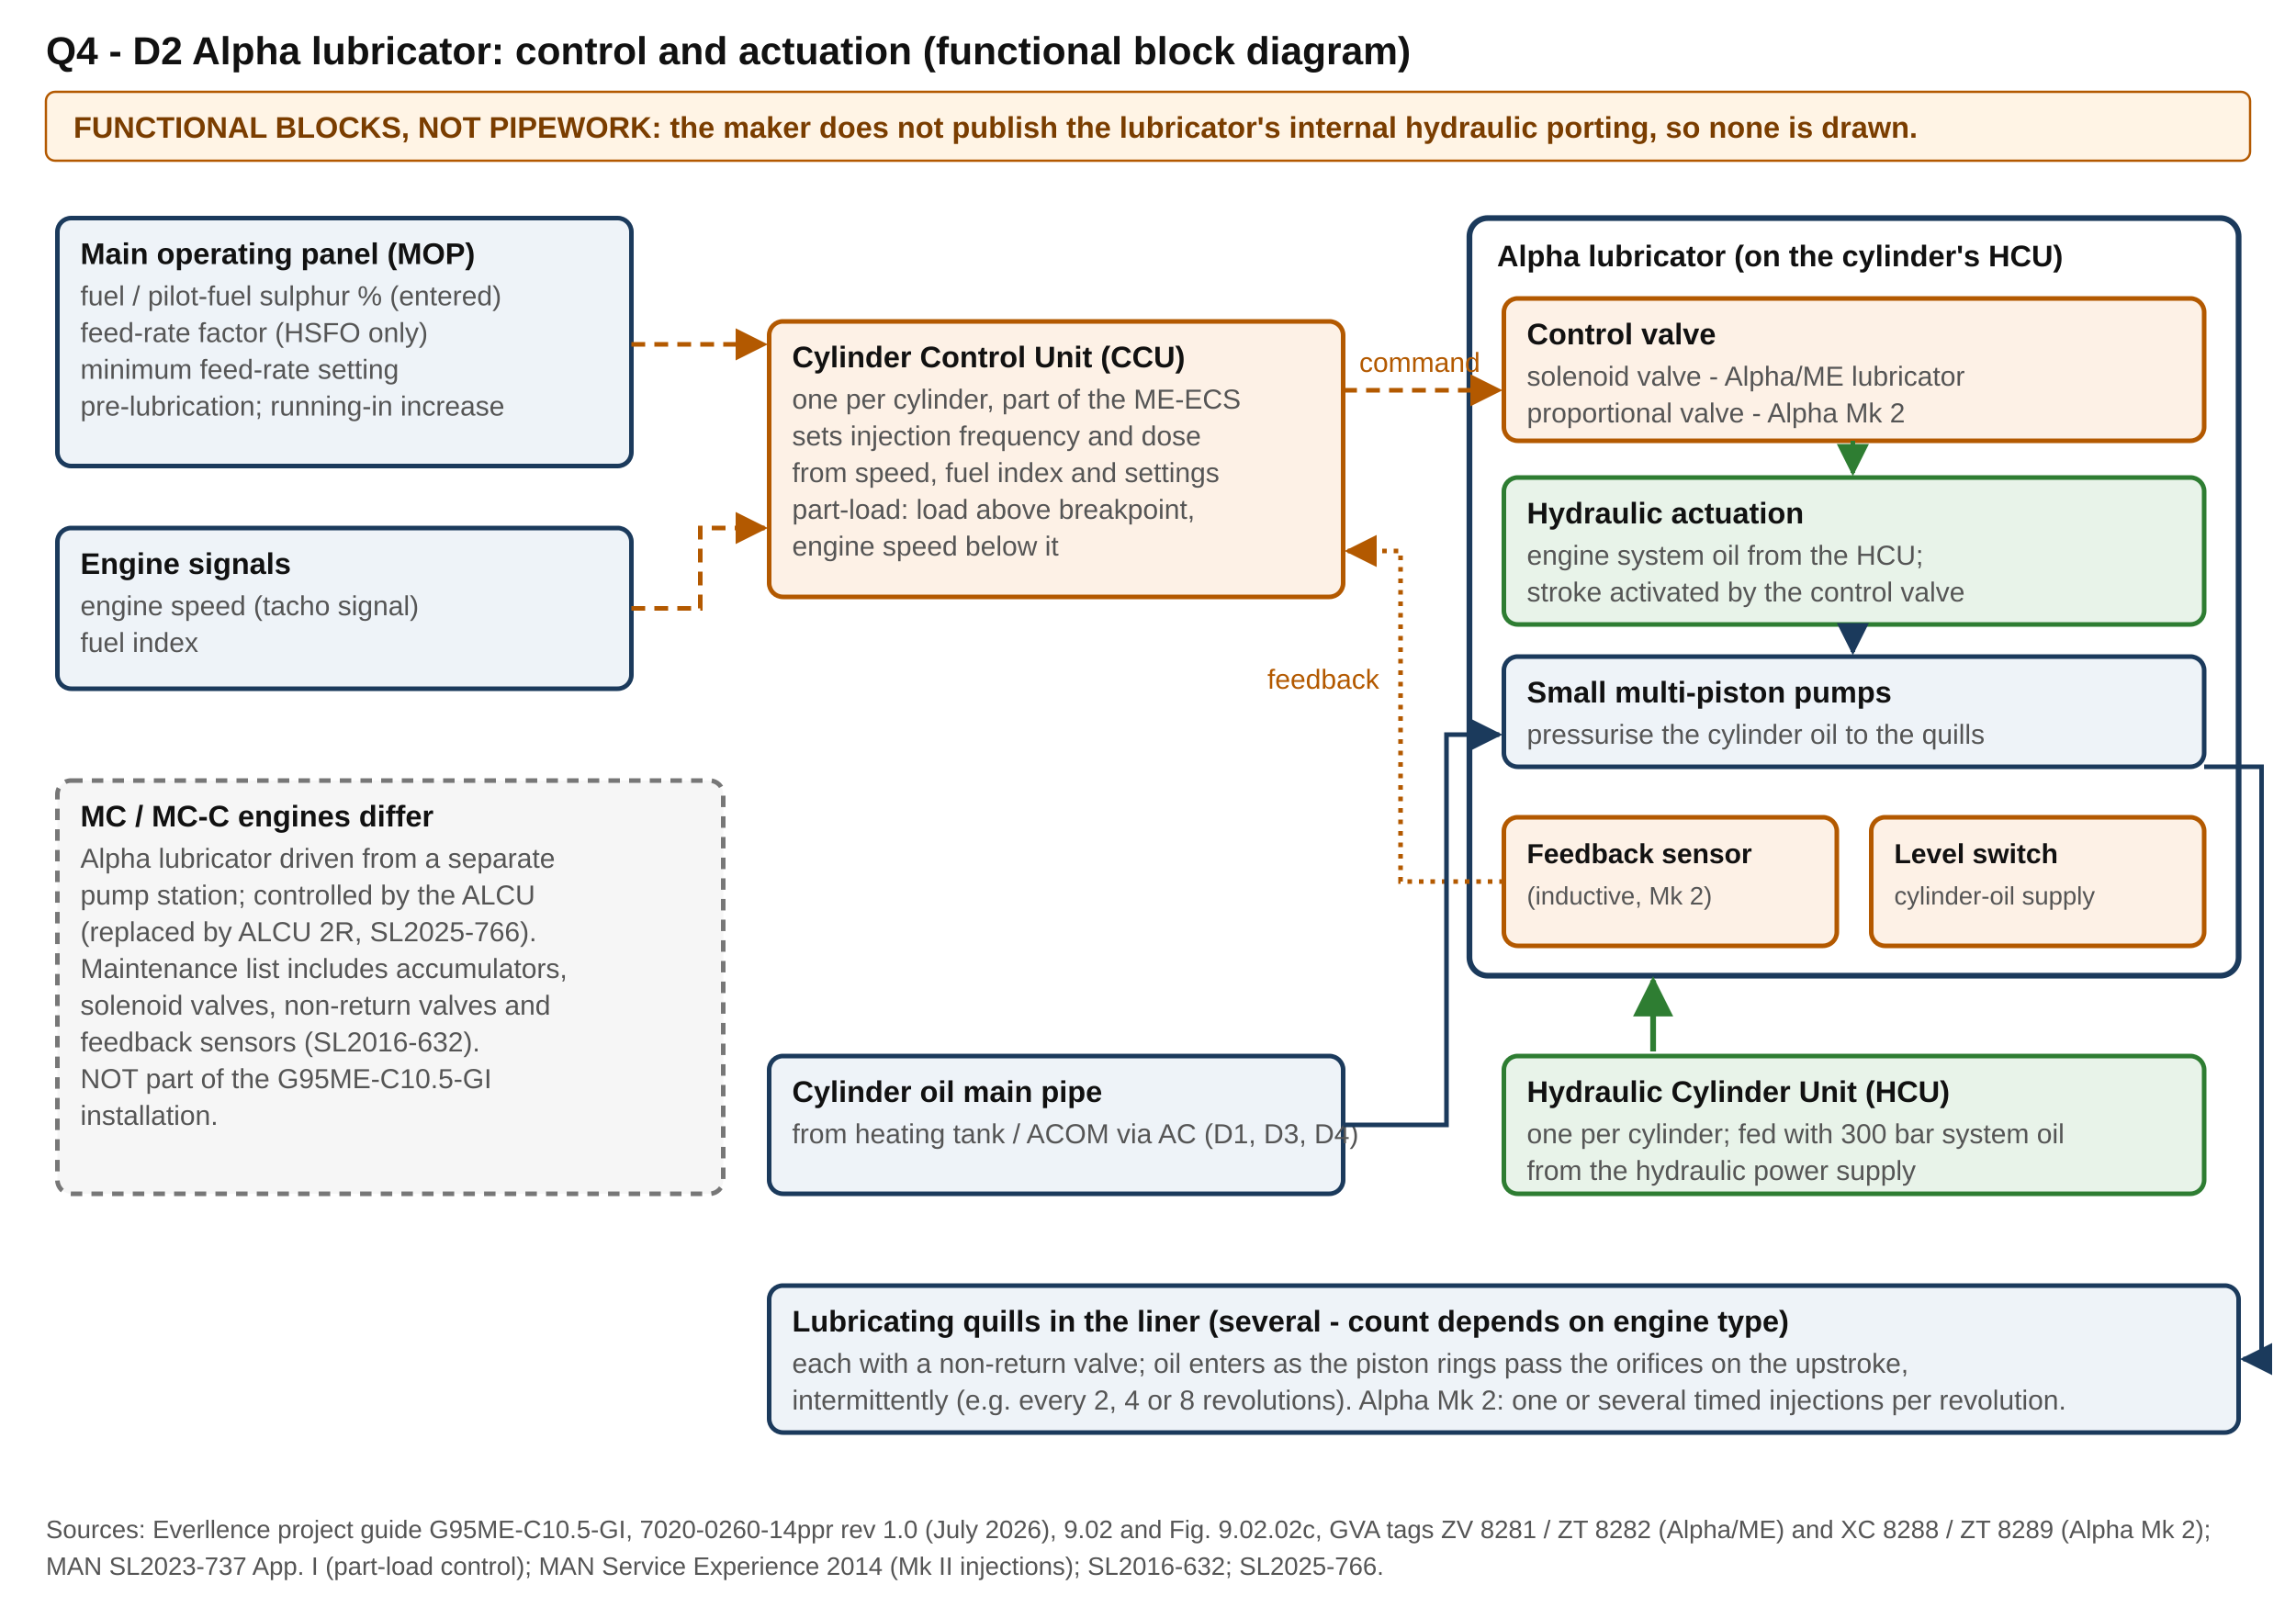
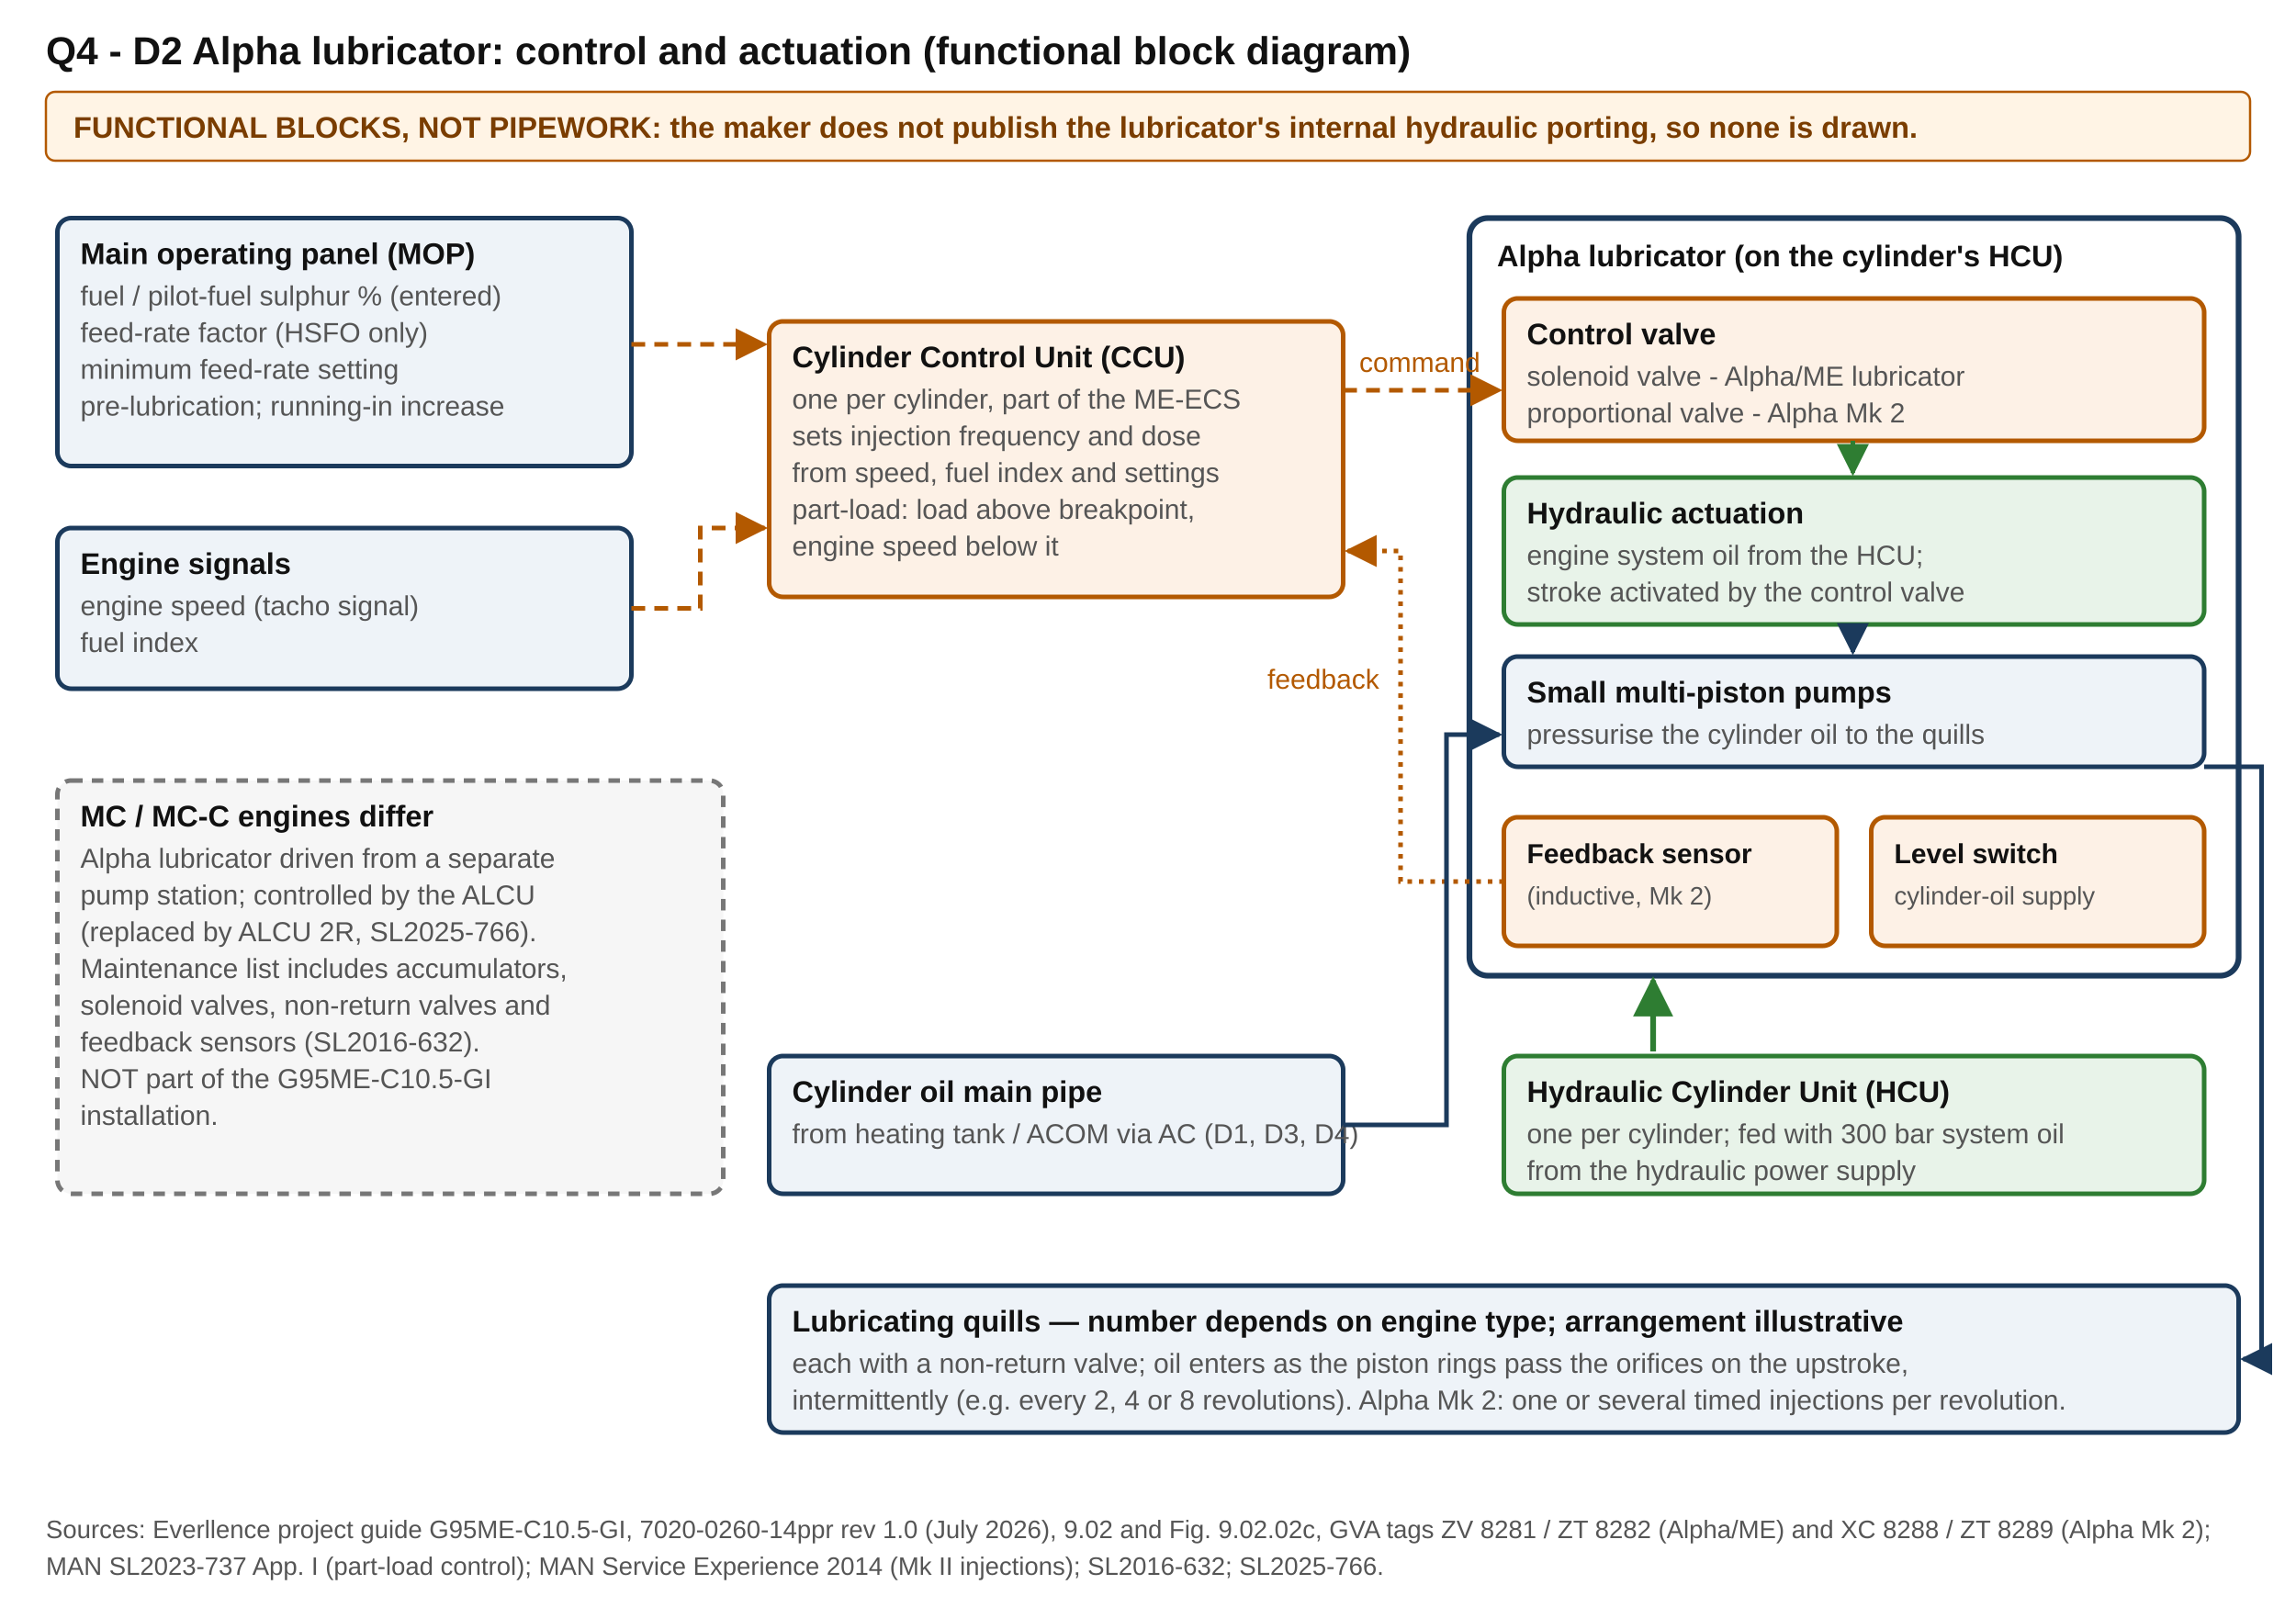
<svg xmlns="http://www.w3.org/2000/svg" viewBox="0 0 1000 700" font-family="Arial, Helvetica, sans-serif" font-size="13" role="img" aria-labelledby="t d">
  <defs>
    <marker id="a" viewBox="0 0 10 10" refX="9" refY="5" markerWidth="7" markerHeight="7" orient="auto-start-reverse">
      <path d="M0 0 L10 5 L0 10 z" fill="#1b3a5c" />
    </marker>
    <marker id="ac" viewBox="0 0 10 10" refX="9" refY="5" markerWidth="7" markerHeight="7" orient="auto-start-reverse">
      <path d="M0 0 L10 5 L0 10 z" fill="#b35900" />
    </marker>
    <marker id="ah" viewBox="0 0 10 10" refX="9" refY="5" markerWidth="7" markerHeight="7" orient="auto-start-reverse">
      <path d="M0 0 L10 5 L0 10 z" fill="#2e7d32" />
    </marker>
  </defs>
  <rect x="0" y="0" width="1000" height="700" fill="#ffffff" />
  <text x="20" y="28" font-size="17" font-weight="bold" fill="#111">Q4 - D2  Alpha lubricator: control and actuation (functional block diagram)</text>
  <rect x="20" y="40" width="960" height="30" rx="4" fill="#fff4e5" stroke="#b35900" />
  <text x="32" y="60" font-weight="bold" fill="#7a3d00">FUNCTIONAL BLOCKS, NOT PIPEWORK: the maker does not publish the lubricator's internal hydraulic porting, so none is drawn.</text>
  <rect x="25" y="95" width="250" height="108" rx="6" fill="#eef3f8" stroke="#1b3a5c" stroke-width="2" />
  <text x="35" y="115" font-weight="bold" fill="#111">Main operating panel (MOP)</text>
  <text x="35" y="133" font-size="12" fill="#555">fuel / pilot-fuel sulphur % (entered)</text>
  <text x="35" y="149" font-size="12" fill="#555">feed-rate factor (HSFO only)</text>
  <text x="35" y="165" font-size="12" fill="#555">minimum feed-rate setting</text>
  <text x="35" y="181" font-size="12" fill="#555">pre-lubrication; running-in increase</text>
  <rect x="25" y="230" width="250" height="70" rx="6" fill="#eef3f8" stroke="#1b3a5c" stroke-width="2" />
  <text x="35" y="250" font-weight="bold" fill="#111">Engine signals</text>
  <text x="35" y="268" font-size="12" fill="#555">engine speed (tacho signal)</text>
  <text x="35" y="284" font-size="12" fill="#555">fuel index</text>
  <rect x="335" y="140" width="250" height="120" rx="6" fill="#fdf1e6" stroke="#b35900" stroke-width="2" />
  <text x="345" y="160" font-weight="bold" fill="#111">Cylinder Control Unit (CCU)</text>
  <text x="345" y="178" font-size="12" fill="#555">one per cylinder, part of the ME-ECS</text>
  <text x="345" y="194" font-size="12" fill="#555">sets injection frequency and dose</text>
  <text x="345" y="210" font-size="12" fill="#555">from speed, fuel index and settings</text>
  <text x="345" y="226" font-size="12" fill="#555">part-load: load above breakpoint,</text>
  <text x="345" y="242" font-size="12" fill="#555">engine speed below it</text>
  <path d="M275 150 H333" fill="none" stroke="#b35900" stroke-width="2" stroke-dasharray="6 4" marker-end="url(#ac)" />
  <path d="M275 265 H305 V230 H333" fill="none" stroke="#b35900" stroke-width="2" stroke-dasharray="6 4" marker-end="url(#ac)" />
  <rect x="640" y="95" width="335" height="330" rx="8" fill="none" stroke="#1b3a5c" stroke-width="2.5" />
  <text x="652" y="116" font-weight="bold" fill="#111">Alpha lubricator (on the cylinder's HCU)</text>
  <rect x="655" y="130" width="305" height="62" rx="6" fill="#fdf1e6" stroke="#b35900" stroke-width="2" />
  <text x="665" y="150" font-weight="bold" fill="#111">Control valve</text>
  <text x="665" y="168" font-size="12" fill="#555">solenoid valve - Alpha/ME lubricator</text>
  <text x="665" y="184" font-size="12" fill="#555">proportional valve - Alpha Mk 2</text>
  <rect x="655" y="208" width="305" height="64" rx="6" fill="#e8f3e9" stroke="#2e7d32" stroke-width="2" />
  <text x="665" y="228" font-weight="bold" fill="#111">Hydraulic actuation</text>
  <text x="665" y="246" font-size="12" fill="#555">engine system oil from the HCU;</text>
  <text x="665" y="262" font-size="12" fill="#555">stroke activated by the control valve</text>
  <rect x="655" y="286" width="305" height="48" rx="6" fill="#eef3f8" stroke="#1b3a5c" stroke-width="2" />
  <text x="665" y="306" font-weight="bold" fill="#111">Small multi-piston pumps</text>
  <text x="665" y="324" font-size="12" fill="#555">pressurise the cylinder oil to the quills</text>
  <rect x="655" y="356" width="145" height="56" rx="6" fill="#fdf1e6" stroke="#b35900" stroke-width="2" />
  <text x="665" y="376" font-size="12" font-weight="bold" fill="#111">Feedback sensor</text>
  <text x="665" y="394" font-size="11" fill="#555">(inductive, Mk 2)</text>
  <rect x="815" y="356" width="145" height="56" rx="6" fill="#fdf1e6" stroke="#b35900" stroke-width="2" />
  <text x="825" y="376" font-size="12" font-weight="bold" fill="#111">Level switch</text>
  <text x="825" y="394" font-size="11" fill="#555">cylinder-oil supply</text>
  <path d="M585 170 H653" fill="none" stroke="#b35900" stroke-width="2" stroke-dasharray="6 4" marker-end="url(#ac)" />
  <text x="592" y="162" font-size="12" fill="#b35900">command</text>
  <path d="M655 384 H610 V240 H587" fill="none" stroke="#b35900" stroke-width="2" stroke-dasharray="2 3" marker-end="url(#ac)" />
  <text x="552" y="300" font-size="12" fill="#b35900">feedback</text>
  <path d="M807 192 V206" fill="none" stroke="#2e7d32" stroke-width="2" marker-end="url(#ah)" />
  <path d="M807 272 V284" fill="none" stroke="#1b3a5c" stroke-width="2" marker-end="url(#a)" />
  <rect x="655" y="460" width="305" height="60" rx="6" fill="#e8f3e9" stroke="#2e7d32" stroke-width="2" />
  <text x="665" y="480" font-weight="bold" fill="#111">Hydraulic Cylinder Unit (HCU)</text>
  <text x="665" y="498" font-size="12" fill="#555">one per cylinder; fed with 300 bar system oil</text>
  <text x="665" y="514" font-size="12" fill="#555">from the hydraulic power supply</text>
  <path d="M720 458 V427" fill="none" stroke="#2e7d32" stroke-width="2.5" marker-end="url(#ah)" />
  <rect x="335" y="460" width="250" height="60" rx="6" fill="#eef3f8" stroke="#1b3a5c" stroke-width="2" />
  <text x="345" y="480" font-weight="bold" fill="#111">Cylinder oil main pipe</text>
  <text x="345" y="498" font-size="12" fill="#555">from heating tank / ACOM via AC (D1, D3, D4)</text>
  <path d="M585 490 H630 V320 H653" fill="none" stroke="#1b3a5c" stroke-width="2" marker-end="url(#a)" />
  <rect x="335" y="560" width="640" height="64" rx="6" fill="#eef3f8" stroke="#1b3a5c" stroke-width="2" />
-   <text x="345" y="580" font-weight="bold" fill="#111">Lubricating quills in the liner (several - count depends on engine type)</text>
+   <text x="345" y="580" font-weight="bold" fill="#111">Lubricating quills — number depends on engine type; arrangement illustrative</text>
  <text x="345" y="598" font-size="12" fill="#555">each with a non-return valve; oil enters as the piston rings pass the orifices on the upstroke,</text>
  <text x="345" y="614" font-size="12" fill="#555">intermittently (e.g. every 2, 4 or 8 revolutions). Alpha Mk 2: one or several timed injections per revolution.</text>
  <path d="M960 334 H985 V592 H977" fill="none" stroke="#1b3a5c" stroke-width="2" marker-end="url(#a)" />
  <rect x="25" y="340" width="290" height="180" rx="6" fill="#f6f6f6" stroke="#777" stroke-width="2" stroke-dasharray="5 4" />
  <text x="35" y="360" font-weight="bold" fill="#111">MC / MC-C engines differ</text>
  <text x="35" y="378" font-size="12" fill="#555">Alpha lubricator driven from a separate</text>
  <text x="35" y="394" font-size="12" fill="#555">pump station; controlled by the ALCU</text>
  <text x="35" y="410" font-size="12" fill="#555">(replaced by ALCU 2R, SL2025-766).</text>
  <text x="35" y="426" font-size="12" fill="#555">Maintenance list includes accumulators,</text>
  <text x="35" y="442" font-size="12" fill="#555">solenoid valves, non-return valves and</text>
  <text x="35" y="458" font-size="12" fill="#555">feedback sensors (SL2016-632).</text>
  <text x="35" y="474" font-size="12" fill="#555">NOT part of the G95ME-C10.5-GI</text>
  <text x="35" y="490" font-size="12" fill="#555">installation.</text>
  <text x="20" y="670" font-size="11" fill="#555">Sources: Everllence project guide G95ME-C10.5-GI, 7020-0260-14ppr rev 1.0 (July 2026), 9.02 and Fig. 9.02.02c, GVA tags ZV 8281 / ZT 8282 (Alpha/ME) and XC 8288 / ZT 8289 (Alpha Mk 2);</text>
  <text x="20" y="686" font-size="11" fill="#555">MAN SL2023-737 App. I (part-load control); MAN Service Experience 2014 (Mk II injections); SL2016-632; SL2025-766.</text>
</svg>
